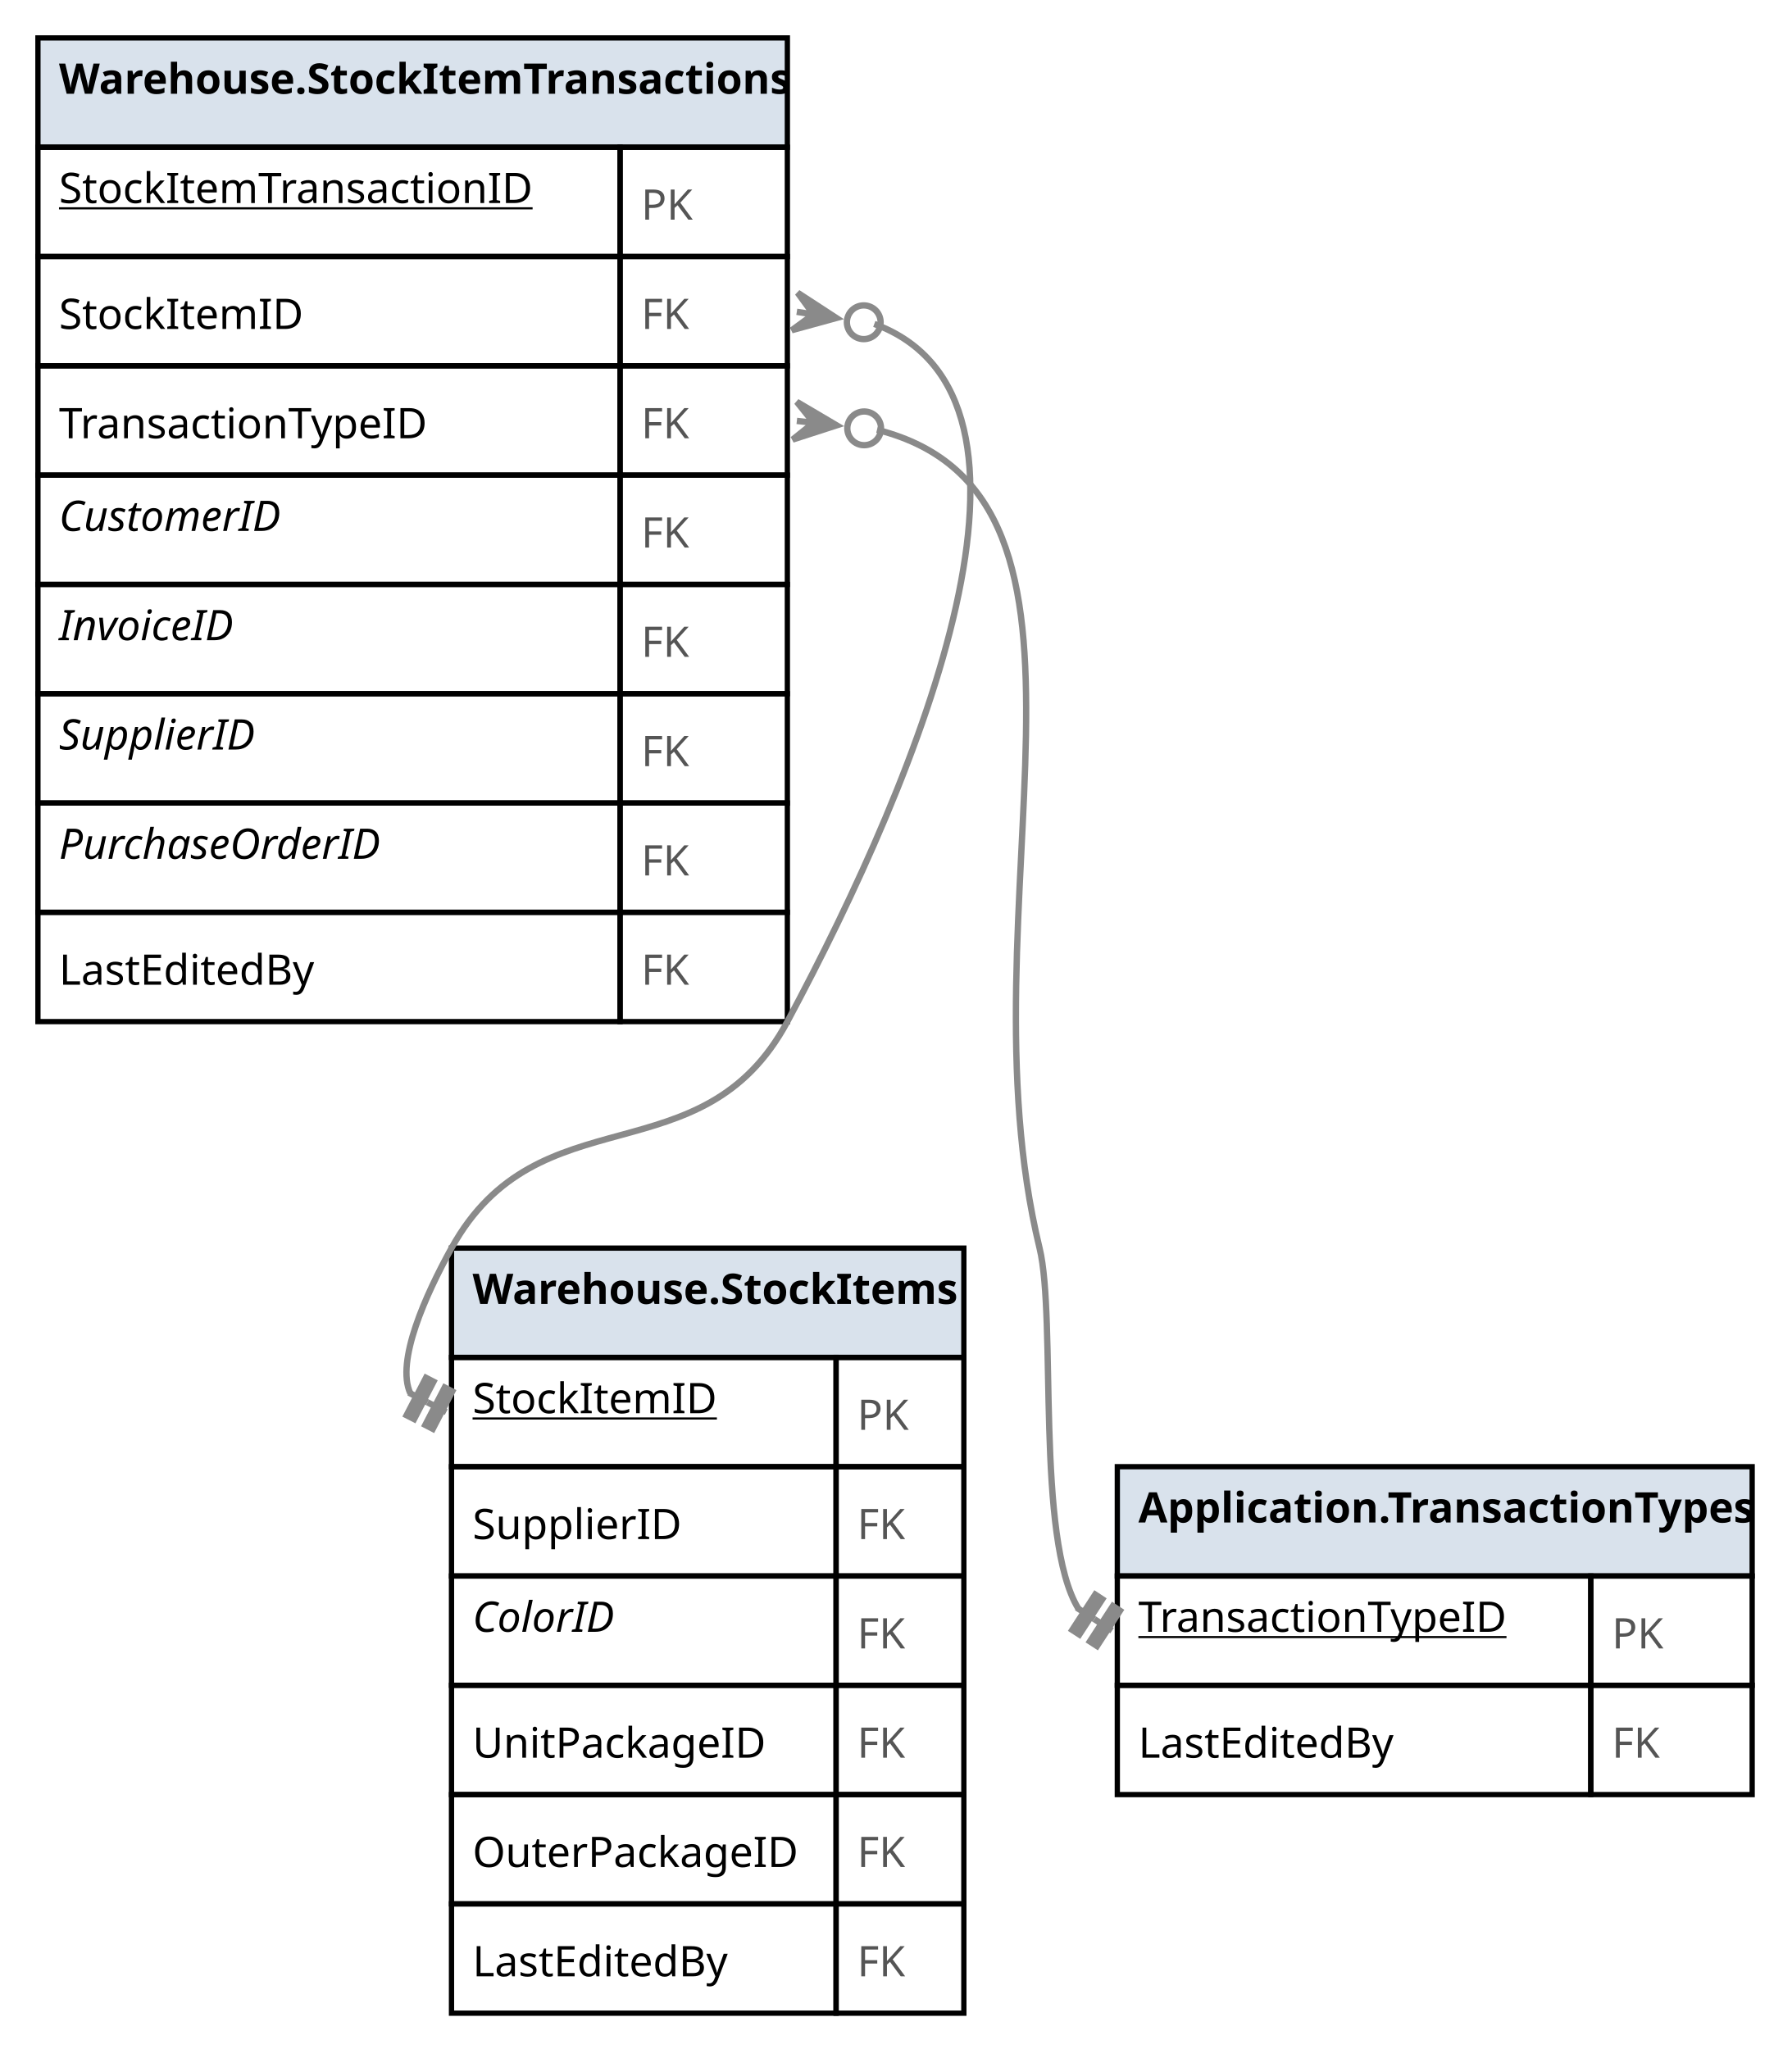
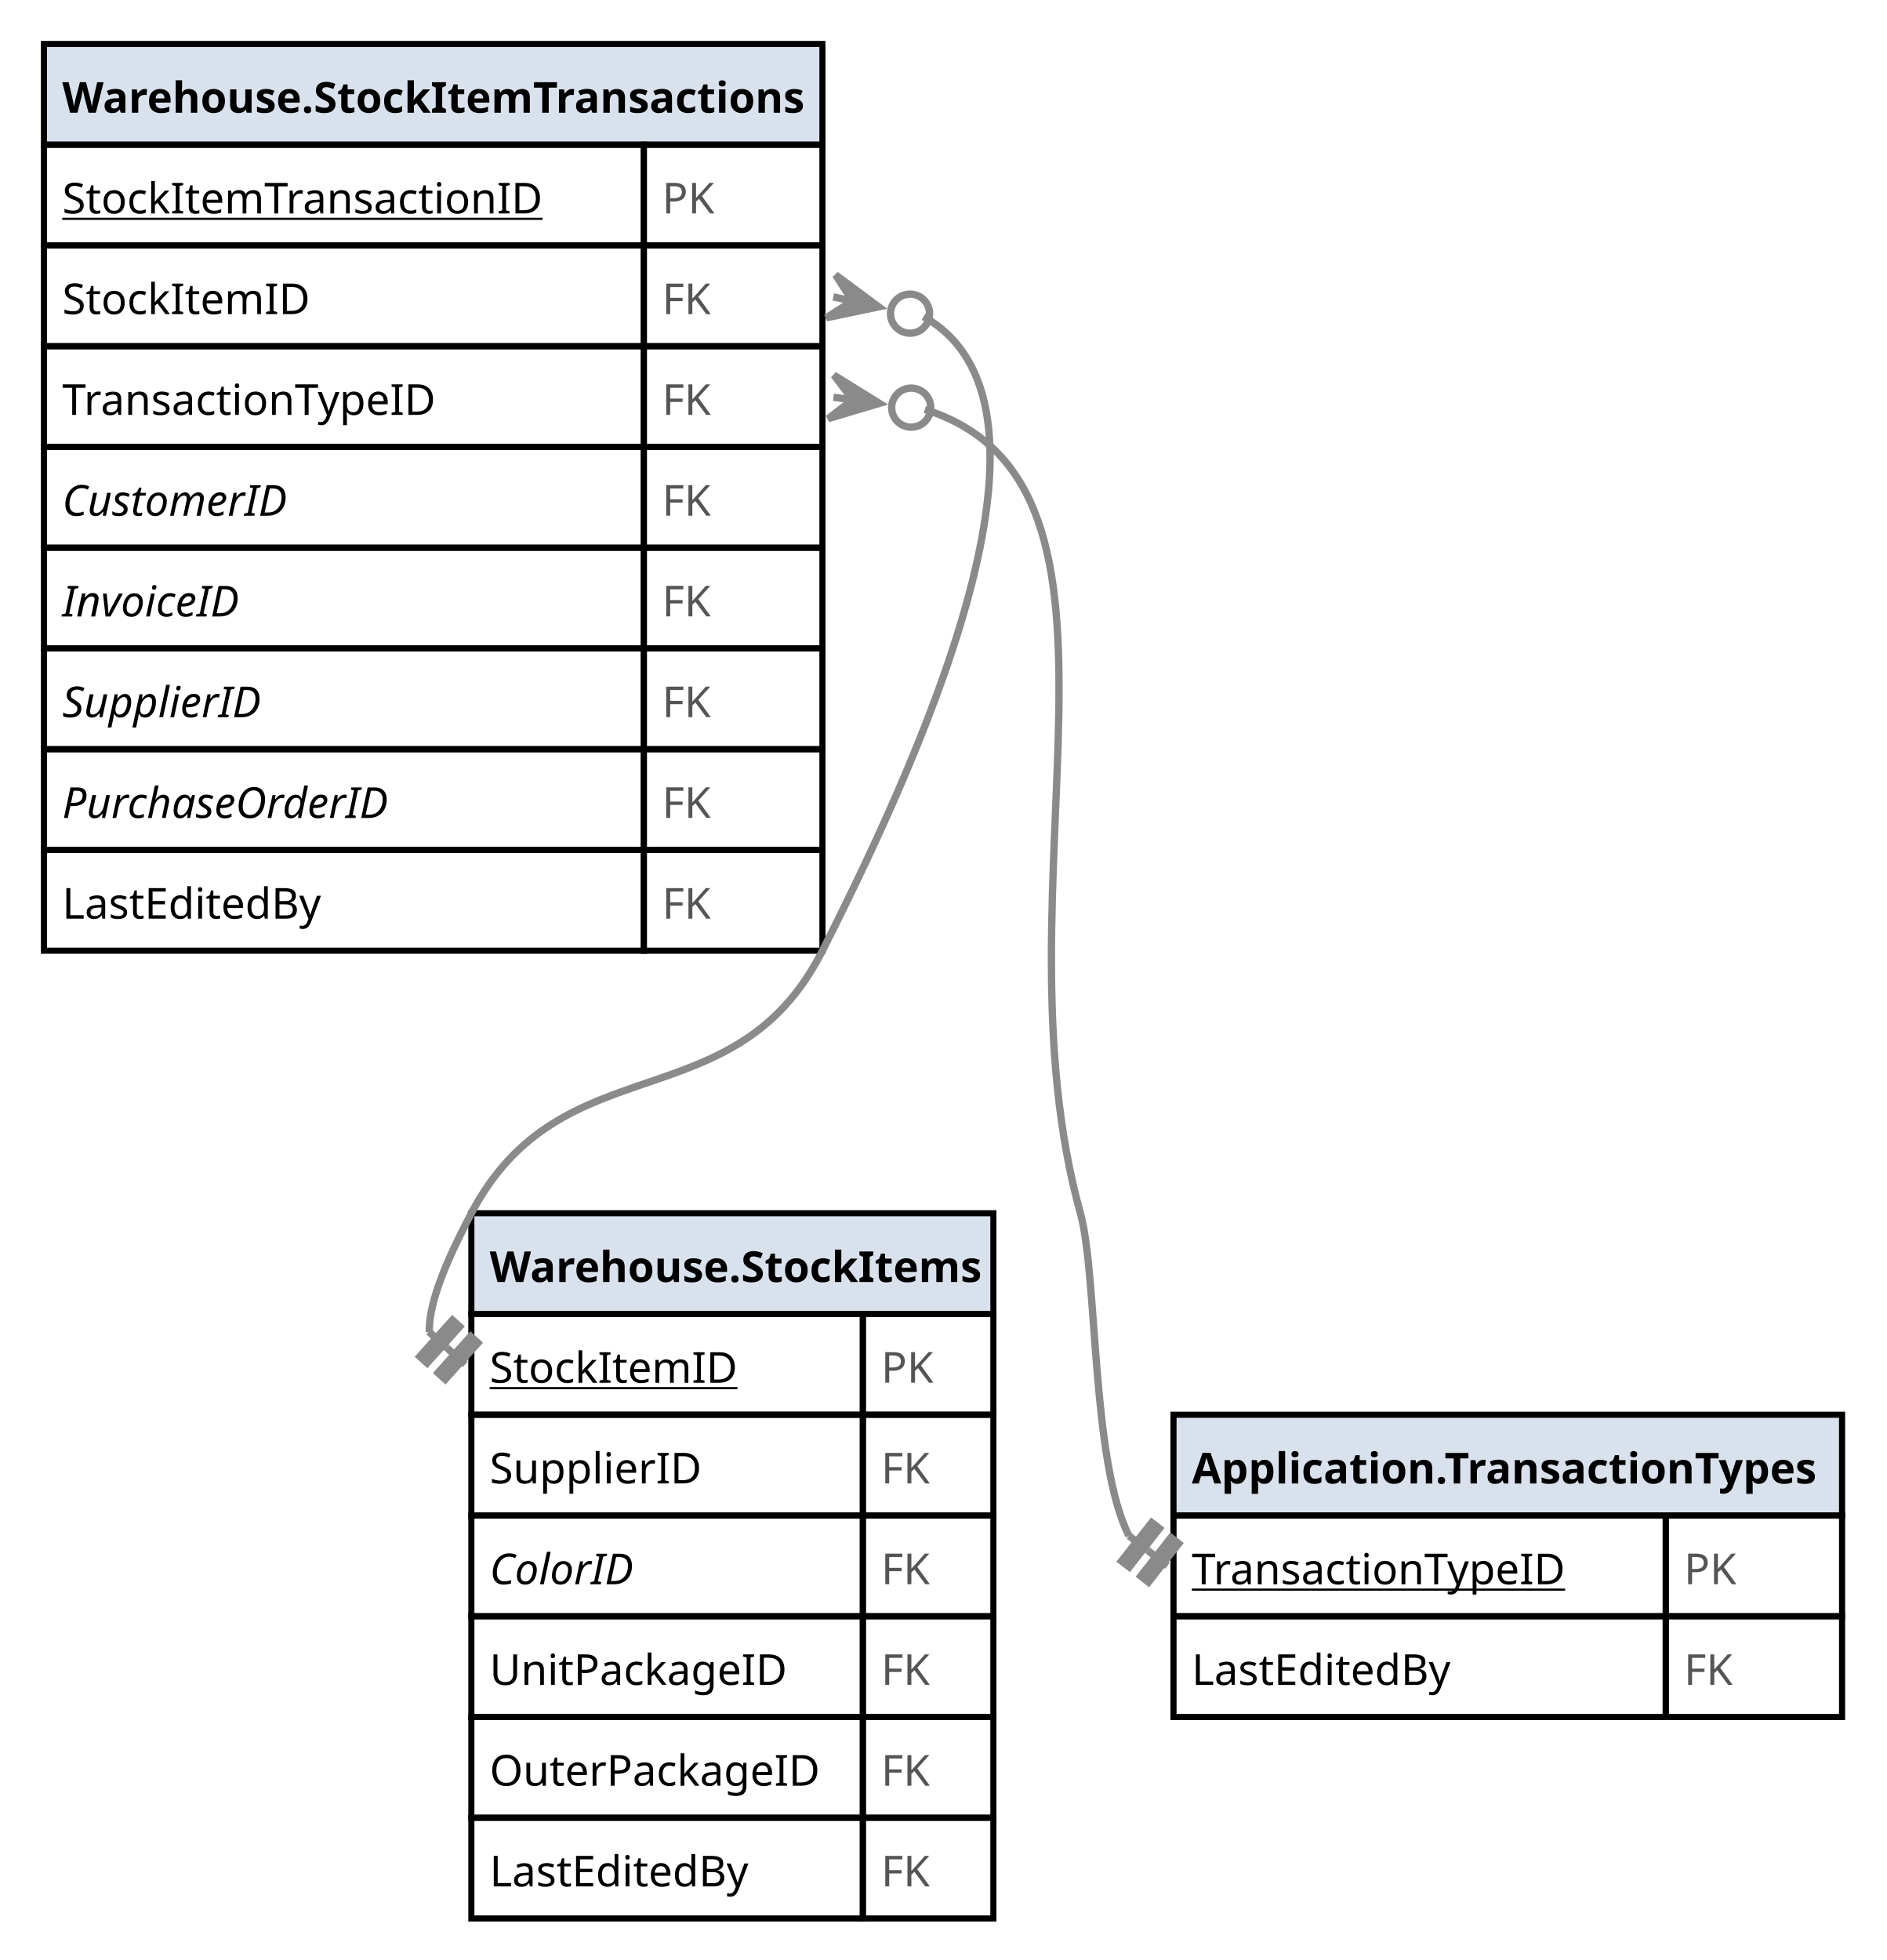
- <svg xmlns="http://www.w3.org/2000/svg" width="340pt" height="389pt" viewBox="0.00 0.00 340.00 389.00">
-   <g id="graph0" class="graph" transform="scale(1 1) rotate(0) translate(7.2 382.2)">
+ <svg xmlns="http://www.w3.org/2000/svg" width="309pt" height="321pt" viewBox="0.00 0.00 309.00 321.00">
+   <g id="graph0" class="graph" transform="scale(1 1) rotate(0) translate(7.2 314.2)">
    <g id="node1" class="node">
-       <polygon fill="#d9e2ec" stroke="none" points="0,-354.25 0,-375 142.25,-375 142.25,-354.25 0,-354.25" />
-       <polygon fill="none" stroke="#000000" points="0,-354.25 0,-375 142.25,-375 142.25,-354.25 0,-354.25" />
-       <text xml:space="preserve" text-anchor="start" x="4" y="-364.4" font-family="Noto Sans KR" font-weight="bold" font-size="8.00" fill="#000000">Warehouse.StockItemTransactions</text>
-       <polygon fill="none" stroke="#000000" points="0,-333.5 0,-354.25 110.5,-354.25 110.5,-333.5 0,-333.5" />
-       <text xml:space="preserve" text-anchor="start" x="4" y="-343.65" font-family="Noto Sans KR" text-decoration="underline" font-size="8.00">StockItemTransactionID</text>
-       <polygon fill="none" stroke="#000000" points="110.5,-333.5 110.5,-354.25 142.25,-354.25 142.25,-333.5 110.5,-333.5" />
-       <text xml:space="preserve" text-anchor="start" x="114.5" y="-340.5" font-family="Noto Sans KR" font-size="8.00" fill="#555555">PK</text>
-       <polygon fill="none" stroke="#000000" points="0,-312.75 0,-333.5 110.5,-333.5 110.5,-312.75 0,-312.75" />
-       <text xml:space="preserve" text-anchor="start" x="4" y="-319.75" font-family="Noto Sans KR" font-size="8.00">StockItemID</text>
-       <polygon fill="none" stroke="#000000" points="110.5,-312.75 110.5,-333.5 142.25,-333.5 142.25,-312.75 110.5,-312.75" />
-       <text xml:space="preserve" text-anchor="start" x="114.5" y="-319.75" font-family="Noto Sans KR" font-size="8.00" fill="#555555">FK</text>
-       <polygon fill="none" stroke="#000000" points="0,-292 0,-312.75 110.5,-312.75 110.5,-292 0,-292" />
-       <text xml:space="preserve" text-anchor="start" x="4" y="-299" font-family="Noto Sans KR" font-size="8.00">TransactionTypeID</text>
-       <polygon fill="none" stroke="#000000" points="110.5,-292 110.5,-312.75 142.25,-312.75 142.25,-292 110.5,-292" />
-       <text xml:space="preserve" text-anchor="start" x="114.5" y="-299" font-family="Noto Sans KR" font-size="8.00" fill="#555555">FK</text>
-       <polygon fill="none" stroke="#000000" points="0,-271.25 0,-292 110.5,-292 110.5,-271.25 0,-271.25" />
-       <text xml:space="preserve" text-anchor="start" x="4" y="-281.4" font-family="Noto Sans KR" font-style="italic" font-size="8.00">CustomerID</text>
-       <polygon fill="none" stroke="#000000" points="110.5,-271.25 110.5,-292 142.25,-292 142.25,-271.25 110.5,-271.25" />
-       <text xml:space="preserve" text-anchor="start" x="114.5" y="-278.25" font-family="Noto Sans KR" font-size="8.00" fill="#555555">FK</text>
-       <polygon fill="none" stroke="#000000" points="0,-250.5 0,-271.25 110.5,-271.25 110.5,-250.5 0,-250.5" />
-       <text xml:space="preserve" text-anchor="start" x="4" y="-260.65" font-family="Noto Sans KR" font-style="italic" font-size="8.00">InvoiceID</text>
-       <polygon fill="none" stroke="#000000" points="110.5,-250.5 110.5,-271.25 142.25,-271.25 142.25,-250.5 110.5,-250.5" />
-       <text xml:space="preserve" text-anchor="start" x="114.5" y="-257.5" font-family="Noto Sans KR" font-size="8.00" fill="#555555">FK</text>
-       <polygon fill="none" stroke="#000000" points="0,-229.75 0,-250.5 110.5,-250.5 110.5,-229.75 0,-229.75" />
-       <text xml:space="preserve" text-anchor="start" x="4" y="-239.9" font-family="Noto Sans KR" font-style="italic" font-size="8.00">SupplierID</text>
-       <polygon fill="none" stroke="#000000" points="110.5,-229.75 110.5,-250.5 142.25,-250.5 142.25,-229.75 110.5,-229.75" />
-       <text xml:space="preserve" text-anchor="start" x="114.5" y="-236.75" font-family="Noto Sans KR" font-size="8.00" fill="#555555">FK</text>
-       <polygon fill="none" stroke="#000000" points="0,-209 0,-229.75 110.5,-229.75 110.5,-209 0,-209" />
-       <text xml:space="preserve" text-anchor="start" x="4" y="-219.15" font-family="Noto Sans KR" font-style="italic" font-size="8.00">PurchaseOrderID</text>
-       <polygon fill="none" stroke="#000000" points="110.5,-209 110.5,-229.75 142.25,-229.75 142.25,-209 110.5,-209" />
-       <text xml:space="preserve" text-anchor="start" x="114.5" y="-216" font-family="Noto Sans KR" font-size="8.00" fill="#555555">FK</text>
-       <polygon fill="none" stroke="#000000" points="0,-188.25 0,-209 110.5,-209 110.5,-188.25 0,-188.25" />
-       <text xml:space="preserve" text-anchor="start" x="4" y="-195.25" font-family="Noto Sans KR" font-size="8.00">LastEditedBy</text>
-       <polygon fill="none" stroke="#000000" points="110.5,-188.25 110.5,-209 142.25,-209 142.25,-188.25 110.5,-188.25" />
-       <text xml:space="preserve" text-anchor="start" x="114.5" y="-195.25" font-family="Noto Sans KR" font-size="8.00" fill="#555555">FK</text>
+       <polygon fill="#d9e2ec" stroke="none" points="0,-290.5 0,-307 127.5,-307 127.5,-290.5 0,-290.5" />
+       <polygon fill="none" stroke="#000000" points="0,-290.5 0,-307 127.5,-307 127.5,-290.5 0,-290.5" />
+       <text xml:space="preserve" text-anchor="start" x="3" y="-295.74" font-family="Noto Sans KR" font-weight="bold" font-size="7.00" fill="#000000">Warehouse.StockItemTransactions</text>
+       <polygon fill="none" stroke="#000000" points="0,-274 0,-290.5 98.25,-290.5 98.25,-274 0,-274" />
+       <text xml:space="preserve" text-anchor="start" x="3" y="-279.24" font-family="Noto Sans KR" text-decoration="underline" font-size="7.00">StockItemTransactionID</text>
+       <polygon fill="none" stroke="#000000" points="98.25,-274 98.25,-290.5 127.5,-290.5 127.5,-274 98.25,-274" />
+       <text xml:space="preserve" text-anchor="start" x="101.25" y="-279.25" font-family="Noto Sans KR" font-size="7.00" fill="#555555">PK</text>
+       <polygon fill="none" stroke="#000000" points="0,-257.5 0,-274 98.25,-274 98.25,-257.5 0,-257.5" />
+       <text xml:space="preserve" text-anchor="start" x="3" y="-262.75" font-family="Noto Sans KR" font-size="7.00">StockItemID</text>
+       <polygon fill="none" stroke="#000000" points="98.25,-257.5 98.25,-274 127.5,-274 127.5,-257.5 98.25,-257.5" />
+       <text xml:space="preserve" text-anchor="start" x="101.25" y="-262.75" font-family="Noto Sans KR" font-size="7.00" fill="#555555">FK</text>
+       <polygon fill="none" stroke="#000000" points="0,-241 0,-257.5 98.25,-257.5 98.25,-241 0,-241" />
+       <text xml:space="preserve" text-anchor="start" x="3" y="-246.25" font-family="Noto Sans KR" font-size="7.00">TransactionTypeID</text>
+       <polygon fill="none" stroke="#000000" points="98.25,-241 98.25,-257.5 127.5,-257.5 127.5,-241 98.25,-241" />
+       <text xml:space="preserve" text-anchor="start" x="101.25" y="-246.25" font-family="Noto Sans KR" font-size="7.00" fill="#555555">FK</text>
+       <polygon fill="none" stroke="#000000" points="0,-224.5 0,-241 98.25,-241 98.25,-224.5 0,-224.5" />
+       <text xml:space="preserve" text-anchor="start" x="3" y="-229.74" font-family="Noto Sans KR" font-style="italic" font-size="7.00">CustomerID</text>
+       <polygon fill="none" stroke="#000000" points="98.25,-224.5 98.25,-241 127.5,-241 127.5,-224.5 98.25,-224.5" />
+       <text xml:space="preserve" text-anchor="start" x="101.25" y="-229.75" font-family="Noto Sans KR" font-size="7.00" fill="#555555">FK</text>
+       <polygon fill="none" stroke="#000000" points="0,-208 0,-224.5 98.25,-224.5 98.25,-208 0,-208" />
+       <text xml:space="preserve" text-anchor="start" x="3" y="-213.24" font-family="Noto Sans KR" font-style="italic" font-size="7.00">InvoiceID</text>
+       <polygon fill="none" stroke="#000000" points="98.25,-208 98.25,-224.5 127.5,-224.5 127.5,-208 98.25,-208" />
+       <text xml:space="preserve" text-anchor="start" x="101.25" y="-213.25" font-family="Noto Sans KR" font-size="7.00" fill="#555555">FK</text>
+       <polygon fill="none" stroke="#000000" points="0,-191.5 0,-208 98.25,-208 98.25,-191.5 0,-191.5" />
+       <text xml:space="preserve" text-anchor="start" x="3" y="-196.74" font-family="Noto Sans KR" font-style="italic" font-size="7.00">SupplierID</text>
+       <polygon fill="none" stroke="#000000" points="98.25,-191.5 98.25,-208 127.5,-208 127.5,-191.5 98.25,-191.5" />
+       <text xml:space="preserve" text-anchor="start" x="101.25" y="-196.75" font-family="Noto Sans KR" font-size="7.00" fill="#555555">FK</text>
+       <polygon fill="none" stroke="#000000" points="0,-175 0,-191.5 98.25,-191.5 98.25,-175 0,-175" />
+       <text xml:space="preserve" text-anchor="start" x="3" y="-180.24" font-family="Noto Sans KR" font-style="italic" font-size="7.00">PurchaseOrderID</text>
+       <polygon fill="none" stroke="#000000" points="98.25,-175 98.25,-191.5 127.5,-191.5 127.5,-175 98.25,-175" />
+       <text xml:space="preserve" text-anchor="start" x="101.25" y="-180.25" font-family="Noto Sans KR" font-size="7.00" fill="#555555">FK</text>
+       <polygon fill="none" stroke="#000000" points="0,-158.5 0,-175 98.25,-175 98.25,-158.5 0,-158.5" />
+       <text xml:space="preserve" text-anchor="start" x="3" y="-163.75" font-family="Noto Sans KR" font-size="7.00">LastEditedBy</text>
+       <polygon fill="none" stroke="#000000" points="98.25,-158.5 98.25,-175 127.5,-175 127.5,-158.5 98.25,-158.5" />
+       <text xml:space="preserve" text-anchor="start" x="101.25" y="-163.75" font-family="Noto Sans KR" font-size="7.00" fill="#555555">FK</text>
    </g>
    <g id="node2" class="node">
-       <polygon fill="#d9e2ec" stroke="none" points="78.5,-124.5 78.5,-145.25 175.75,-145.25 175.75,-124.5 78.5,-124.5" />
-       <polygon fill="none" stroke="#000000" points="78.5,-124.5 78.5,-145.25 175.75,-145.25 175.75,-124.5 78.5,-124.5" />
-       <text xml:space="preserve" text-anchor="start" x="82.5" y="-134.65" font-family="Noto Sans KR" font-weight="bold" font-size="8.00" fill="#000000">Warehouse.StockItems</text>
-       <polygon fill="none" stroke="#000000" points="78.5,-103.75 78.5,-124.5 151.5,-124.5 151.5,-103.75 78.5,-103.75" />
-       <text xml:space="preserve" text-anchor="start" x="82.5" y="-113.9" font-family="Noto Sans KR" text-decoration="underline" font-size="8.00">StockItemID</text>
-       <polygon fill="none" stroke="#000000" points="151.5,-103.75 151.5,-124.5 175.75,-124.5 175.75,-103.75 151.5,-103.75" />
-       <text xml:space="preserve" text-anchor="start" x="155.5" y="-110.75" font-family="Noto Sans KR" font-size="8.00" fill="#555555">PK</text>
-       <polygon fill="none" stroke="#000000" points="78.5,-83 78.5,-103.75 151.5,-103.75 151.5,-83 78.5,-83" />
-       <text xml:space="preserve" text-anchor="start" x="82.5" y="-90" font-family="Noto Sans KR" font-size="8.00">SupplierID</text>
-       <polygon fill="none" stroke="#000000" points="151.5,-83 151.5,-103.75 175.75,-103.75 175.75,-83 151.5,-83" />
-       <text xml:space="preserve" text-anchor="start" x="155.5" y="-90" font-family="Noto Sans KR" font-size="8.00" fill="#555555">FK</text>
-       <polygon fill="none" stroke="#000000" points="78.5,-62.25 78.5,-83 151.5,-83 151.5,-62.25 78.5,-62.25" />
-       <text xml:space="preserve" text-anchor="start" x="82.5" y="-72.4" font-family="Noto Sans KR" font-style="italic" font-size="8.00">ColorID</text>
-       <polygon fill="none" stroke="#000000" points="151.5,-62.25 151.5,-83 175.75,-83 175.75,-62.25 151.5,-62.25" />
-       <text xml:space="preserve" text-anchor="start" x="155.5" y="-69.25" font-family="Noto Sans KR" font-size="8.00" fill="#555555">FK</text>
-       <polygon fill="none" stroke="#000000" points="78.5,-41.5 78.5,-62.25 151.5,-62.25 151.5,-41.5 78.5,-41.5" />
-       <text xml:space="preserve" text-anchor="start" x="82.5" y="-48.5" font-family="Noto Sans KR" font-size="8.00">UnitPackageID</text>
-       <polygon fill="none" stroke="#000000" points="151.5,-41.5 151.5,-62.25 175.75,-62.25 175.75,-41.5 151.5,-41.5" />
-       <text xml:space="preserve" text-anchor="start" x="155.5" y="-48.5" font-family="Noto Sans KR" font-size="8.00" fill="#555555">FK</text>
-       <polygon fill="none" stroke="#000000" points="78.5,-20.75 78.5,-41.5 151.5,-41.5 151.5,-20.75 78.5,-20.75" />
-       <text xml:space="preserve" text-anchor="start" x="82.5" y="-27.75" font-family="Noto Sans KR" font-size="8.00">OuterPackageID</text>
-       <polygon fill="none" stroke="#000000" points="151.5,-20.75 151.5,-41.5 175.75,-41.5 175.75,-20.75 151.5,-20.75" />
-       <text xml:space="preserve" text-anchor="start" x="155.5" y="-27.75" font-family="Noto Sans KR" font-size="8.00" fill="#555555">FK</text>
-       <polygon fill="none" stroke="#000000" points="78.5,0 78.5,-20.75 151.5,-20.75 151.5,0 78.5,0" />
-       <text xml:space="preserve" text-anchor="start" x="82.5" y="-7" font-family="Noto Sans KR" font-size="8.00">LastEditedBy</text>
-       <polygon fill="none" stroke="#000000" points="151.5,0 151.5,-20.75 175.75,-20.75 175.75,0 151.5,0" />
-       <text xml:space="preserve" text-anchor="start" x="155.5" y="-7" font-family="Noto Sans KR" font-size="8.00" fill="#555555">FK</text>
+       <polygon fill="#d9e2ec" stroke="none" points="70,-99 70,-115.5 155.5,-115.5 155.5,-99 70,-99" />
+       <polygon fill="none" stroke="#000000" points="70,-99 70,-115.5 155.5,-115.5 155.5,-99 70,-99" />
+       <text xml:space="preserve" text-anchor="start" x="73" y="-104.24" font-family="Noto Sans KR" font-weight="bold" font-size="7.00" fill="#000000">Warehouse.StockItems</text>
+       <polygon fill="none" stroke="#000000" points="70,-82.5 70,-99 134.12,-99 134.12,-82.5 70,-82.5" />
+       <text xml:space="preserve" text-anchor="start" x="73" y="-87.74" font-family="Noto Sans KR" text-decoration="underline" font-size="7.00">StockItemID</text>
+       <polygon fill="none" stroke="#000000" points="134.12,-82.5 134.12,-99 155.5,-99 155.5,-82.5 134.12,-82.5" />
+       <text xml:space="preserve" text-anchor="start" x="137.12" y="-87.75" font-family="Noto Sans KR" font-size="7.00" fill="#555555">PK</text>
+       <polygon fill="none" stroke="#000000" points="70,-66 70,-82.5 134.12,-82.5 134.12,-66 70,-66" />
+       <text xml:space="preserve" text-anchor="start" x="73" y="-71.25" font-family="Noto Sans KR" font-size="7.00">SupplierID</text>
+       <polygon fill="none" stroke="#000000" points="134.12,-66 134.12,-82.5 155.5,-82.5 155.5,-66 134.12,-66" />
+       <text xml:space="preserve" text-anchor="start" x="137.12" y="-71.25" font-family="Noto Sans KR" font-size="7.00" fill="#555555">FK</text>
+       <polygon fill="none" stroke="#000000" points="70,-49.5 70,-66 134.12,-66 134.12,-49.5 70,-49.5" />
+       <text xml:space="preserve" text-anchor="start" x="73" y="-54.74" font-family="Noto Sans KR" font-style="italic" font-size="7.00">ColorID</text>
+       <polygon fill="none" stroke="#000000" points="134.12,-49.5 134.12,-66 155.5,-66 155.5,-49.5 134.12,-49.5" />
+       <text xml:space="preserve" text-anchor="start" x="137.12" y="-54.75" font-family="Noto Sans KR" font-size="7.00" fill="#555555">FK</text>
+       <polygon fill="none" stroke="#000000" points="70,-33 70,-49.5 134.12,-49.5 134.12,-33 70,-33" />
+       <text xml:space="preserve" text-anchor="start" x="73" y="-38.25" font-family="Noto Sans KR" font-size="7.00">UnitPackageID</text>
+       <polygon fill="none" stroke="#000000" points="134.12,-33 134.12,-49.5 155.5,-49.5 155.5,-33 134.12,-33" />
+       <text xml:space="preserve" text-anchor="start" x="137.12" y="-38.25" font-family="Noto Sans KR" font-size="7.00" fill="#555555">FK</text>
+       <polygon fill="none" stroke="#000000" points="70,-16.5 70,-33 134.12,-33 134.12,-16.5 70,-16.5" />
+       <text xml:space="preserve" text-anchor="start" x="73" y="-21.75" font-family="Noto Sans KR" font-size="7.00">OuterPackageID</text>
+       <polygon fill="none" stroke="#000000" points="134.12,-16.5 134.12,-33 155.5,-33 155.5,-16.5 134.12,-16.5" />
+       <text xml:space="preserve" text-anchor="start" x="137.12" y="-21.75" font-family="Noto Sans KR" font-size="7.00" fill="#555555">FK</text>
+       <polygon fill="none" stroke="#000000" points="70,0 70,-16.5 134.12,-16.5 134.12,0 70,0" />
+       <text xml:space="preserve" text-anchor="start" x="73" y="-5.25" font-family="Noto Sans KR" font-size="7.00">LastEditedBy</text>
+       <polygon fill="none" stroke="#000000" points="134.12,0 134.12,-16.5 155.5,-16.5 155.5,0 134.12,0" />
+       <text xml:space="preserve" text-anchor="start" x="137.12" y="-5.25" font-family="Noto Sans KR" font-size="7.00" fill="#555555">FK</text>
    </g>
    <g id="edge1" class="edge">
-       <path fill="none" stroke="#8a8a8a" stroke-width="1.2" d="M158.75,-320.7C196.62,-306.76 167.71,-235.71 142.25,-188.25 126.09,-158.13 95.03,-175.16 78.5,-145.25 73.58,-136.35 67.89,-123.74 70.69,-117.66" />
-       <polygon fill="#8a8a8a" stroke="#8a8a8a" stroke-width="1.2" points="151.55,-321.83 143.09,-319.51 147.2,-322.51 144.04,-323 144.04,-323 144.04,-323 147.2,-322.51 144.2,-326.62 151.55,-321.83" />
-       <ellipse fill="none" stroke="#8a8a8a" stroke-width="1.2" cx="156.75" cy="-321.02" rx="3.2" ry="3.2" />
-       <polygon fill="#8a8a8a" stroke="#8a8a8a" stroke-width="1.2" points="74.95,-110.94 78.63,-118.04 77.21,-118.78 73.53,-111.68 74.95,-110.94" />
-       <polyline fill="none" stroke="#8a8a8a" stroke-width="1.2" points="77.5,-114.12 73.95,-115.97" />
-       <polygon fill="#8a8a8a" stroke="#8a8a8a" stroke-width="1.2" points="71.4,-112.79 75.08,-119.89 73.66,-120.62 69.98,-113.52 71.4,-112.79" />
-       <polyline fill="none" stroke="#8a8a8a" stroke-width="1.2" points="73.95,-115.97 70.4,-117.81" />
+       <path fill="none" stroke="#8a8a8a" stroke-width="1.2" d="M144.06,-262.34C168.86,-248.47 146.1,-195.21 127.5,-158.5 113.08,-130.03 84.86,-143.74 70,-115.5 66.8,-109.41 62.91,-101.27 63.13,-96.01" />
+       <polygon fill="#8a8a8a" stroke="#8a8a8a" stroke-width="1.2" points="136.71,-263.95 128.12,-262.15 132.41,-264.89 129.28,-265.58 129.28,-265.58 129.28,-265.58 132.41,-264.89 129.66,-269.18 136.71,-263.95" />
+       <ellipse fill="none" stroke="#8a8a8a" stroke-width="1.2" cx="141.85" cy="-262.83" rx="3.2" ry="3.2" />
+       <polygon fill="#8a8a8a" stroke="#8a8a8a" stroke-width="1.2" points="65.73,-88.3 71.07,-94.26 69.88,-95.33 64.54,-89.37 65.73,-88.3" />
+       <polyline fill="none" stroke="#8a8a8a" stroke-width="1.2" points="69,-90.75 66.02,-93.42" />
+       <polygon fill="#8a8a8a" stroke="#8a8a8a" stroke-width="1.2" points="62.76,-90.97 68.09,-96.93 66.9,-98 61.56,-92.04 62.76,-90.97" />
+       <polyline fill="none" stroke="#8a8a8a" stroke-width="1.2" points="66.02,-93.42 63.04,-96.09" />
    </g>
    <g id="node3" class="node">
-       <polygon fill="#d9e2ec" stroke="none" points="204.88,-83 204.88,-103.75 325.38,-103.75 325.38,-83 204.88,-83" />
-       <polygon fill="none" stroke="#000000" points="204.88,-83 204.88,-103.75 325.38,-103.75 325.38,-83 204.88,-83" />
-       <text xml:space="preserve" text-anchor="start" x="208.88" y="-93.15" font-family="Noto Sans KR" font-weight="bold" font-size="8.00" fill="#000000">Application.TransactionTypes</text>
-       <polygon fill="none" stroke="#000000" points="204.88,-62.25 204.88,-83 294.75,-83 294.75,-62.25 204.88,-62.25" />
-       <text xml:space="preserve" text-anchor="start" x="208.88" y="-72.4" font-family="Noto Sans KR" text-decoration="underline" font-size="8.00">TransactionTypeID</text>
-       <polygon fill="none" stroke="#000000" points="294.75,-62.25 294.75,-83 325.38,-83 325.38,-62.25 294.75,-62.25" />
-       <text xml:space="preserve" text-anchor="start" x="298.75" y="-69.25" font-family="Noto Sans KR" font-size="8.00" fill="#555555">PK</text>
-       <polygon fill="none" stroke="#000000" points="204.88,-41.5 204.88,-62.25 294.75,-62.25 294.75,-41.5 204.88,-41.5" />
-       <text xml:space="preserve" text-anchor="start" x="208.88" y="-48.5" font-family="Noto Sans KR" font-size="8.00">LastEditedBy</text>
-       <polygon fill="none" stroke="#000000" points="294.75,-41.5 294.75,-62.25 325.38,-62.25 325.38,-41.5 294.75,-41.5" />
-       <text xml:space="preserve" text-anchor="start" x="298.75" y="-48.5" font-family="Noto Sans KR" font-size="8.00" fill="#555555">FK</text>
+       <polygon fill="#d9e2ec" stroke="none" points="185,-66 185,-82.5 294.5,-82.5 294.5,-66 185,-66" />
+       <polygon fill="none" stroke="#000000" points="185,-66 185,-82.5 294.5,-82.5 294.5,-66 185,-66" />
+       <text xml:space="preserve" text-anchor="start" x="188" y="-71.24" font-family="Noto Sans KR" font-weight="bold" font-size="7.00" fill="#000000">Application.TransactionTypes</text>
+       <polygon fill="none" stroke="#000000" points="185,-49.5 185,-66 265.62,-66 265.62,-49.5 185,-49.5" />
+       <text xml:space="preserve" text-anchor="start" x="188" y="-54.74" font-family="Noto Sans KR" text-decoration="underline" font-size="7.00">TransactionTypeID</text>
+       <polygon fill="none" stroke="#000000" points="265.62,-49.5 265.62,-66 294.5,-66 294.5,-49.5 265.62,-49.5" />
+       <text xml:space="preserve" text-anchor="start" x="268.62" y="-54.75" font-family="Noto Sans KR" font-size="7.00" fill="#555555">PK</text>
+       <polygon fill="none" stroke="#000000" points="185,-33 185,-49.5 265.62,-49.5 265.62,-33 185,-33" />
+       <text xml:space="preserve" text-anchor="start" x="188" y="-38.25" font-family="Noto Sans KR" font-size="7.00">LastEditedBy</text>
+       <polygon fill="none" stroke="#000000" points="265.62,-33 265.62,-49.5 294.5,-49.5 294.5,-33 265.62,-33" />
+       <text xml:space="preserve" text-anchor="start" x="268.62" y="-38.25" font-family="Noto Sans KR" font-size="7.00" fill="#555555">FK</text>
    </g>
    <g id="edge2" class="edge">
-       <path fill="none" stroke="#8a8a8a" stroke-width="1.2" d="M159.26,-300.61C209.29,-287.99 174.35,-210.11 190.12,-145.25 193.37,-131.91 189.32,-90.12 197.5,-76.77" />
-       <polygon fill="#8a8a8a" stroke="#8a8a8a" stroke-width="1.2" points="151.6,-301.45 143.25,-298.75 147.23,-301.94 144.05,-302.29 144.05,-302.29 144.05,-302.29 147.23,-301.94 144.04,-305.91 151.6,-301.45" />
-       <ellipse fill="none" stroke="#8a8a8a" stroke-width="1.2" cx="156.83" cy="-300.88" rx="3.2" ry="3.2" />
-       <polygon fill="#8a8a8a" stroke="#8a8a8a" stroke-width="1.2" points="201.02,-69.71 205.38,-76.41 204.04,-77.29 199.68,-70.58 201.02,-69.71" />
-       <polyline fill="none" stroke="#8a8a8a" stroke-width="1.2" points="203.88,-72.62 200.52,-74.81" />
-       <polygon fill="#8a8a8a" stroke="#8a8a8a" stroke-width="1.2" points="197.67,-71.89 202.03,-78.59 200.69,-79.47 196.33,-72.76 197.67,-71.89" />
-       <polyline fill="none" stroke="#8a8a8a" stroke-width="1.2" points="200.52,-74.81 197.17,-76.99" />
+       <path fill="none" stroke="#8a8a8a" stroke-width="1.2" d="M144.27,-247.14C183.76,-234.68 154.78,-169.47 169.75,-115.5 172.57,-105.35 171.55,-74.7 177.71,-62.67" />
+       <polygon fill="#8a8a8a" stroke="#8a8a8a" stroke-width="1.2" points="136.83,-248.14 128.42,-245.63 132.46,-248.72 129.3,-249.14 129.3,-249.14 129.3,-249.14 132.46,-248.72 129.38,-252.76 136.83,-248.14" />
+       <ellipse fill="none" stroke="#8a8a8a" stroke-width="1.2" cx="142.04" cy="-247.44" rx="3.2" ry="3.2" />
+       <polygon fill="#8a8a8a" stroke="#8a8a8a" stroke-width="1.2" points="180.9,-55.09 185.84,-61.39 184.58,-62.38 179.64,-56.08 180.9,-55.09" />
+       <polyline fill="none" stroke="#8a8a8a" stroke-width="1.2" points="184,-57.75 180.85,-60.22" />
+       <polygon fill="#8a8a8a" stroke="#8a8a8a" stroke-width="1.2" points="177.75,-57.56 182.69,-63.86 181.43,-64.84 176.49,-58.54 177.75,-57.56" />
+       <polyline fill="none" stroke="#8a8a8a" stroke-width="1.2" points="180.85,-60.22 177.7,-62.68" />
    </g>
  </g>
</svg>
